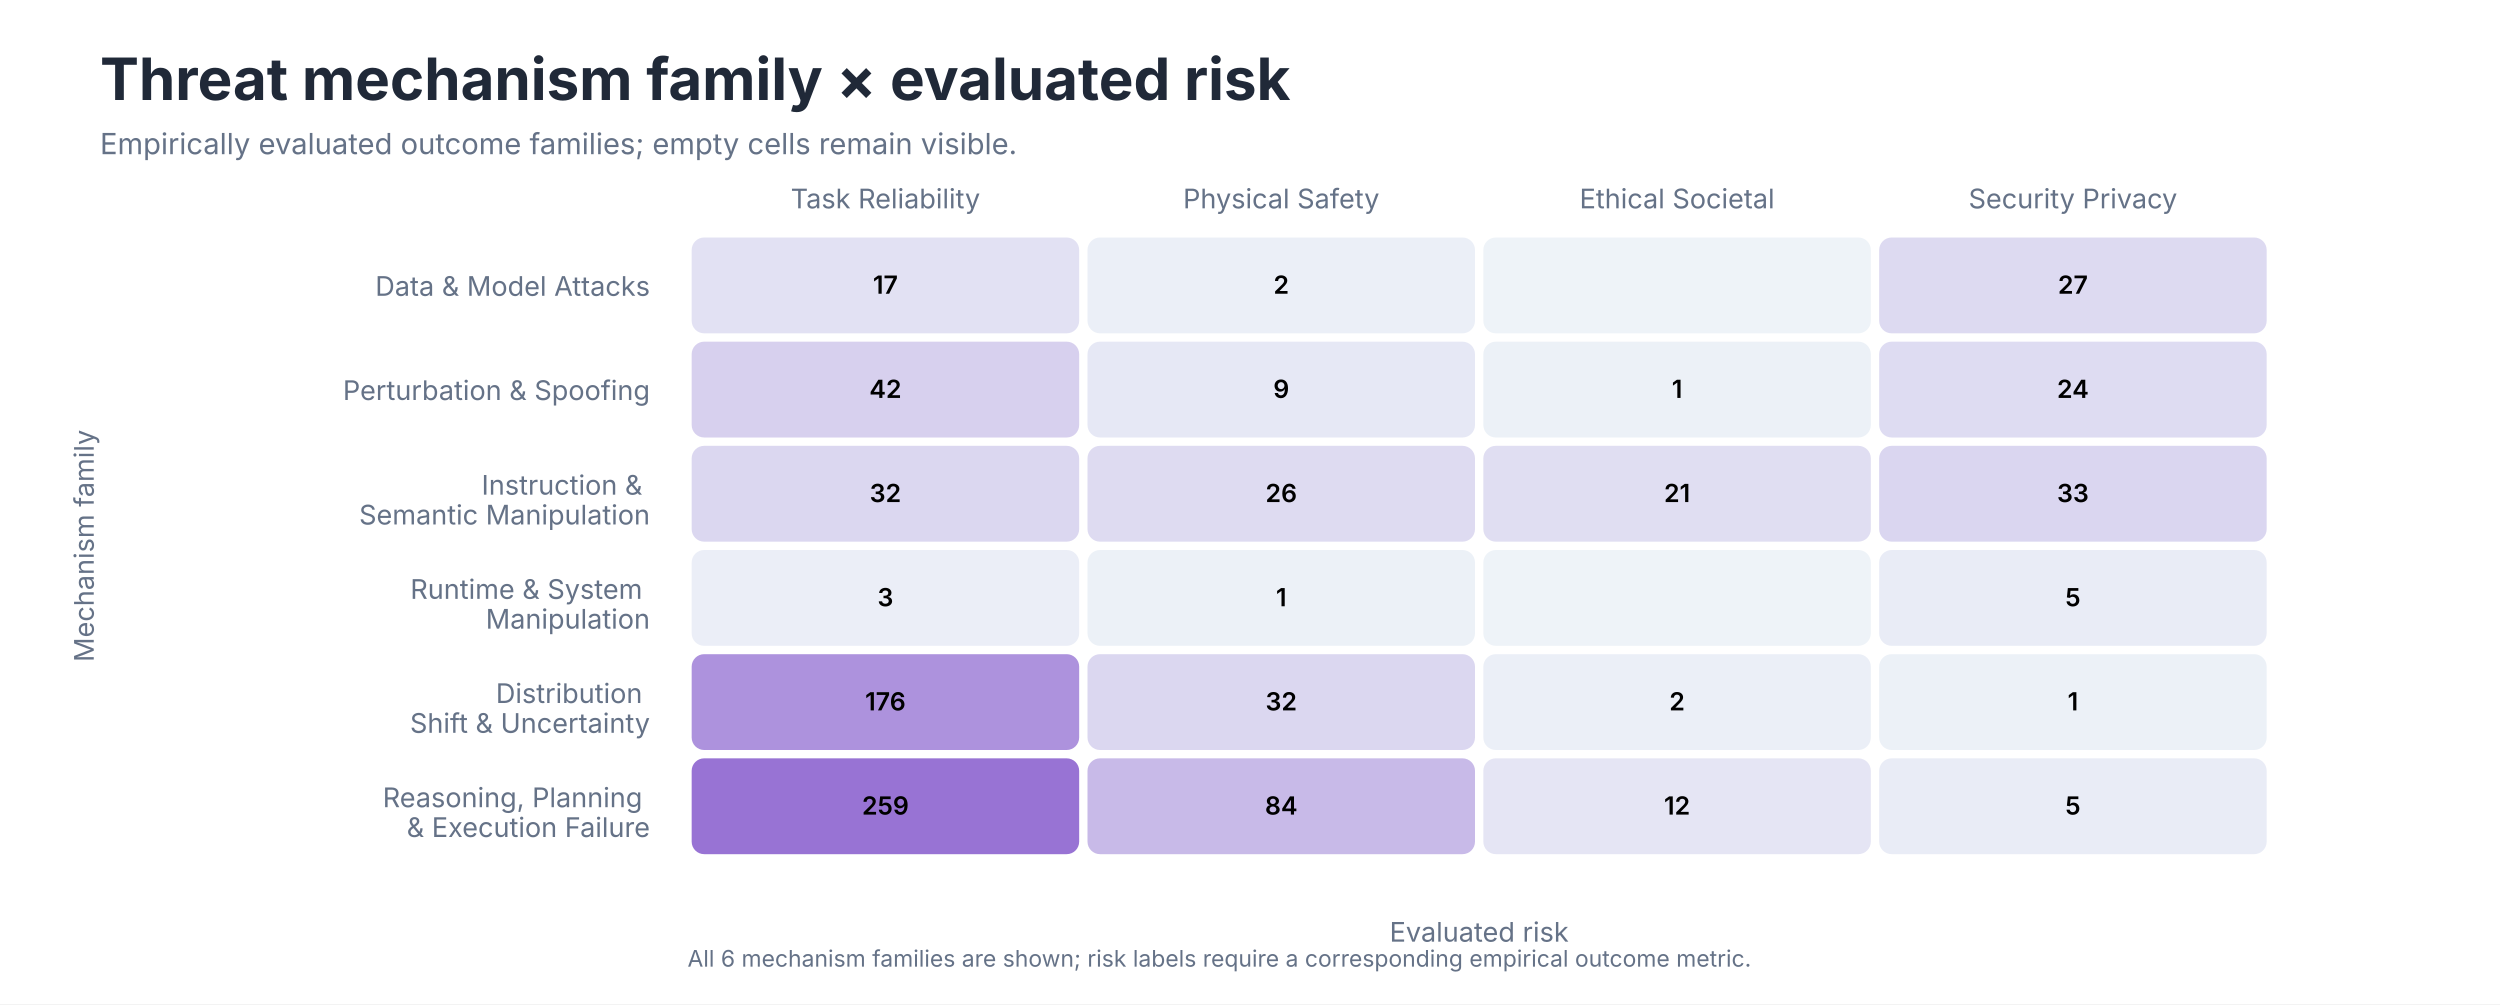
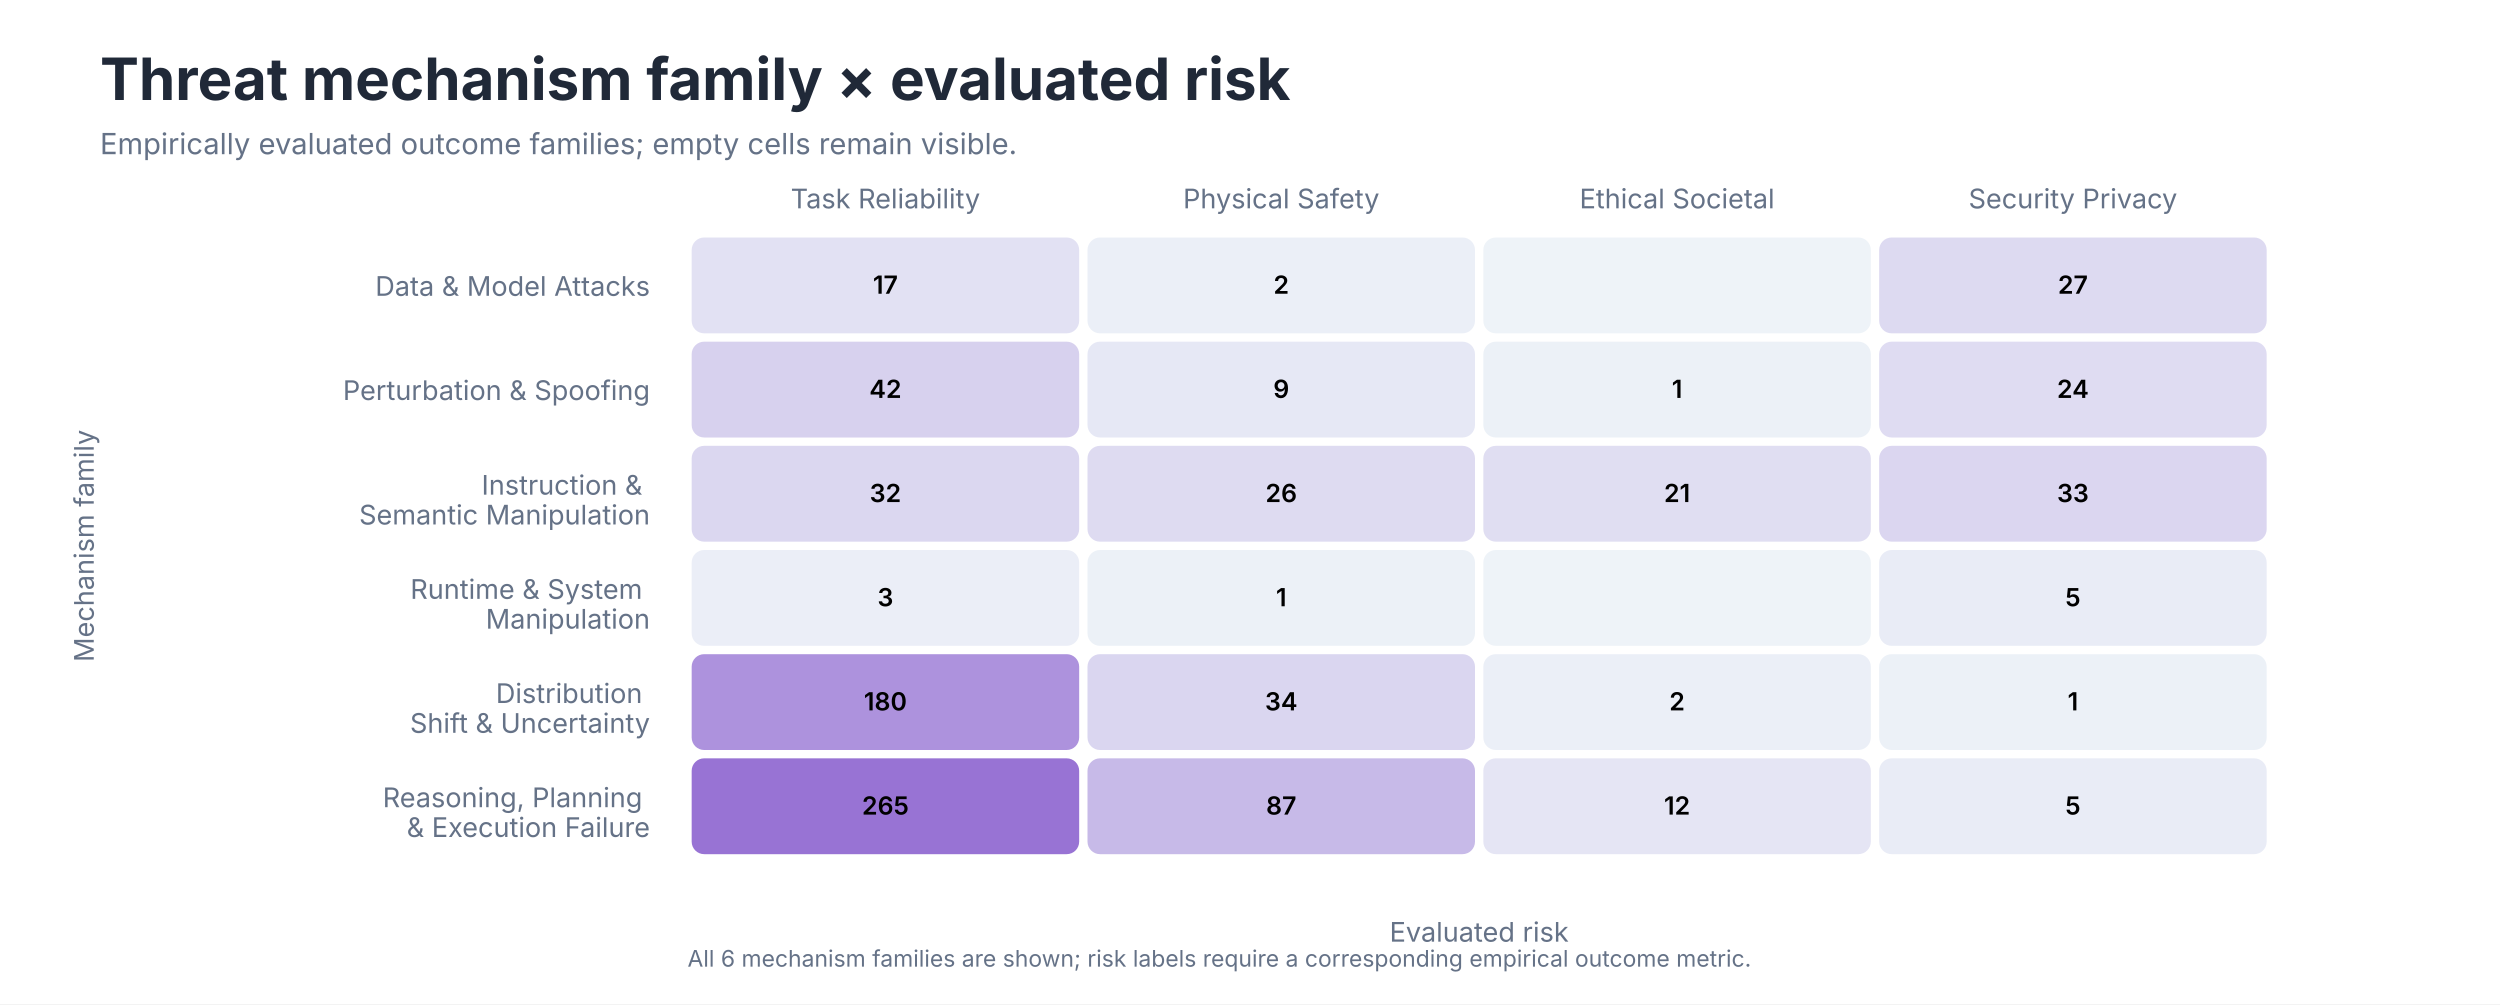
<svg xmlns="http://www.w3.org/2000/svg" role="img" aria-labelledby="title desc" viewBox="0 0 1200 482">
  <style>
text { font-family: -apple-system, BlinkMacSystemFont, 'Segoe UI', sans-serif; }
.title { font-size: 28px; font-weight: 650; fill: #202938; }
.subtitle { font-size: 14px; fill: #657287; }
.axis { font-size: 13px; fill: #657287; }
.label { font-size: 13px; fill: #202938; }
.small { font-size: 11px; fill: #657287; }
</style>
  <rect width="1200" height="482" fill="#FFFFFF" />
  <text class="title" x="48" y="48">Threat mechanism family × evaluated risk</text>
  <text class="subtitle" x="48" y="74">Empirically evaluated outcome families; empty cells remain visible.</text>
  <text class="axis" x="425.0" y="100" text-anchor="middle">Task Reliability</text>
  <text class="axis" x="615.0" y="100" text-anchor="middle">Physical Safety</text>
  <text class="axis" x="805.0" y="100" text-anchor="middle">Ethical Societal</text>
  <text class="axis" x="995.0" y="100" text-anchor="middle">Security Privacy</text>
  <text class="axis" text-anchor="end" x="312.0" y="142.0">Data &amp; Model Attacks</text>
  <rect x="332" y="114" width="186" height="46" rx="6" fill="#E2E1F3" />
  <text x="425.0" y="141.0" text-anchor="middle" font-size="12" font-weight="600" fill="#000000">17</text>
  <rect x="522" y="114" width="186" height="46" rx="6" fill="#EBEFF7" />
  <text x="615.0" y="141.0" text-anchor="middle" font-size="12" font-weight="600" fill="#000000">2</text>
  <rect x="712" y="114" width="186" height="46" rx="6" fill="#EEF3F8" />
  <text x="805.0" y="141.0" text-anchor="middle" font-size="12" font-weight="600" fill="#000000" />
  <rect x="902" y="114" width="186" height="46" rx="6" fill="#DDDAF1" />
  <text x="995.0" y="141.0" text-anchor="middle" font-size="12" font-weight="600" fill="#000000">27</text>
  <text class="axis" text-anchor="end" x="312.0" y="192.0">Perturbation &amp; Spoofing</text>
-   <rect x="332" y="164" width="186" height="46" rx="6" fill="#D7D0EE" />
+   <rect x="332" y="164" width="186" height="46" rx="6" fill="#D7D1EE" />
  <text x="425.0" y="191.0" text-anchor="middle" font-size="12" font-weight="600" fill="#000000">42</text>
  <rect x="522" y="164" width="186" height="46" rx="6" fill="#E6E8F5" />
  <text x="615.0" y="191.0" text-anchor="middle" font-size="12" font-weight="600" fill="#000000">9</text>
  <rect x="712" y="164" width="186" height="46" rx="6" fill="#ECF1F7" />
  <text x="805.0" y="191.0" text-anchor="middle" font-size="12" font-weight="600" fill="#000000">1</text>
-   <rect x="902" y="164" width="186" height="46" rx="6" fill="#DEDCF2" />
+   <rect x="902" y="164" width="186" height="46" rx="6" fill="#DFDCF2" />
  <text x="995.0" y="191.0" text-anchor="middle" font-size="12" font-weight="600" fill="#000000">24</text>
  <text class="axis" text-anchor="end" x="312.0" y="242.0">
    <tspan x="312.0" dy="-0.35em">Instruction &amp;</tspan>
    <tspan x="312.0" dy="1.1em">Semantic Manipulation</tspan>
  </text>
  <rect x="332" y="214" width="186" height="46" rx="6" fill="#DBD7F0" />
  <text x="425.0" y="241.0" text-anchor="middle" font-size="12" font-weight="600" fill="#000000">32</text>
  <rect x="522" y="214" width="186" height="46" rx="6" fill="#DEDBF1" />
  <text x="615.0" y="241.0" text-anchor="middle" font-size="12" font-weight="600" fill="#000000">26</text>
  <rect x="712" y="214" width="186" height="46" rx="6" fill="#E0DEF2" />
  <text x="805.0" y="241.0" text-anchor="middle" font-size="12" font-weight="600" fill="#000000">21</text>
-   <rect x="902" y="214" width="186" height="46" rx="6" fill="#DAD6F0" />
+   <rect x="902" y="214" width="186" height="46" rx="6" fill="#DBD6F0" />
  <text x="995.0" y="241.0" text-anchor="middle" font-size="12" font-weight="600" fill="#000000">33</text>
  <text class="axis" text-anchor="end" x="312.0" y="292.0">
    <tspan x="312.0" dy="-0.35em">Runtime &amp; System</tspan>
    <tspan x="312.0" dy="1.1em">Manipulation</tspan>
  </text>
  <rect x="332" y="264" width="186" height="46" rx="6" fill="#EBEEF7" />
  <text x="425.0" y="291.0" text-anchor="middle" font-size="12" font-weight="600" fill="#000000">3</text>
  <rect x="522" y="264" width="186" height="46" rx="6" fill="#ECF1F7" />
  <text x="615.0" y="291.0" text-anchor="middle" font-size="12" font-weight="600" fill="#000000">1</text>
  <rect x="712" y="264" width="186" height="46" rx="6" fill="#EEF3F8" />
  <text x="805.0" y="291.0" text-anchor="middle" font-size="12" font-weight="600" fill="#000000" />
  <rect x="902" y="264" width="186" height="46" rx="6" fill="#E9ECF6" />
  <text x="995.0" y="291.0" text-anchor="middle" font-size="12" font-weight="600" fill="#000000">5</text>
  <text class="axis" text-anchor="end" x="312.0" y="342.0">
    <tspan x="312.0" dy="-0.35em">Distribution</tspan>
    <tspan x="312.0" dy="1.1em">Shift &amp; Uncertainty</tspan>
  </text>
  <rect x="332" y="314" width="186" height="46" rx="6" fill="#AD92DD" />
-   <text x="425.0" y="341.0" text-anchor="middle" font-size="12" font-weight="600" fill="#000000">176</text>
-   <rect x="522" y="314" width="186" height="46" rx="6" fill="#DBD7F0" />
-   <text x="615.0" y="341.0" text-anchor="middle" font-size="12" font-weight="600" fill="#000000">32</text>
+   <text x="425.0" y="341.0" text-anchor="middle" font-size="12" font-weight="600" fill="#000000">180</text>
+   <rect x="522" y="314" width="186" height="46" rx="6" fill="#DAD6F0" />
+   <text x="615.0" y="341.0" text-anchor="middle" font-size="12" font-weight="600" fill="#000000">34</text>
  <rect x="712" y="314" width="186" height="46" rx="6" fill="#EBEFF7" />
  <text x="805.0" y="341.0" text-anchor="middle" font-size="12" font-weight="600" fill="#000000">2</text>
  <rect x="902" y="314" width="186" height="46" rx="6" fill="#ECF1F7" />
  <text x="995.0" y="341.0" text-anchor="middle" font-size="12" font-weight="600" fill="#000000">1</text>
  <text class="axis" text-anchor="end" x="312.0" y="392.0">
    <tspan x="312.0" dy="-0.35em">Reasoning, Planning</tspan>
    <tspan x="312.0" dy="1.1em">&amp; Execution Failure</tspan>
  </text>
  <rect x="332" y="364" width="186" height="46" rx="6" fill="#9873D4" />
-   <text x="425.0" y="391.0" text-anchor="middle" font-size="12" font-weight="600" fill="#000000">259</text>
-   <rect x="522" y="364" width="186" height="46" rx="6" fill="#C8BAE8" />
-   <text x="615.0" y="391.0" text-anchor="middle" font-size="12" font-weight="600" fill="#000000">84</text>
+   <text x="425.0" y="391.0" text-anchor="middle" font-size="12" font-weight="600" fill="#000000">265</text>
+   <rect x="522" y="364" width="186" height="46" rx="6" fill="#C7BAE8" />
+   <text x="615.0" y="391.0" text-anchor="middle" font-size="12" font-weight="600" fill="#000000">87</text>
  <rect x="712" y="364" width="186" height="46" rx="6" fill="#E5E5F4" />
  <text x="805.0" y="391.0" text-anchor="middle" font-size="12" font-weight="600" fill="#000000">12</text>
  <rect x="902" y="364" width="186" height="46" rx="6" fill="#E9ECF6" />
  <text x="995.0" y="391.0" text-anchor="middle" font-size="12" font-weight="600" fill="#000000">5</text>
  <text class="axis" x="710.0" y="452" text-anchor="middle">Evaluated risk</text>
  <text class="axis" transform="translate(45 262.0) rotate(-90)" text-anchor="middle">Mechanism family</text>
  <text class="small" x="330" y="464">All 6 mechanism families are shown; risk labels require a corresponding empirical outcome metric.</text>
</svg>
